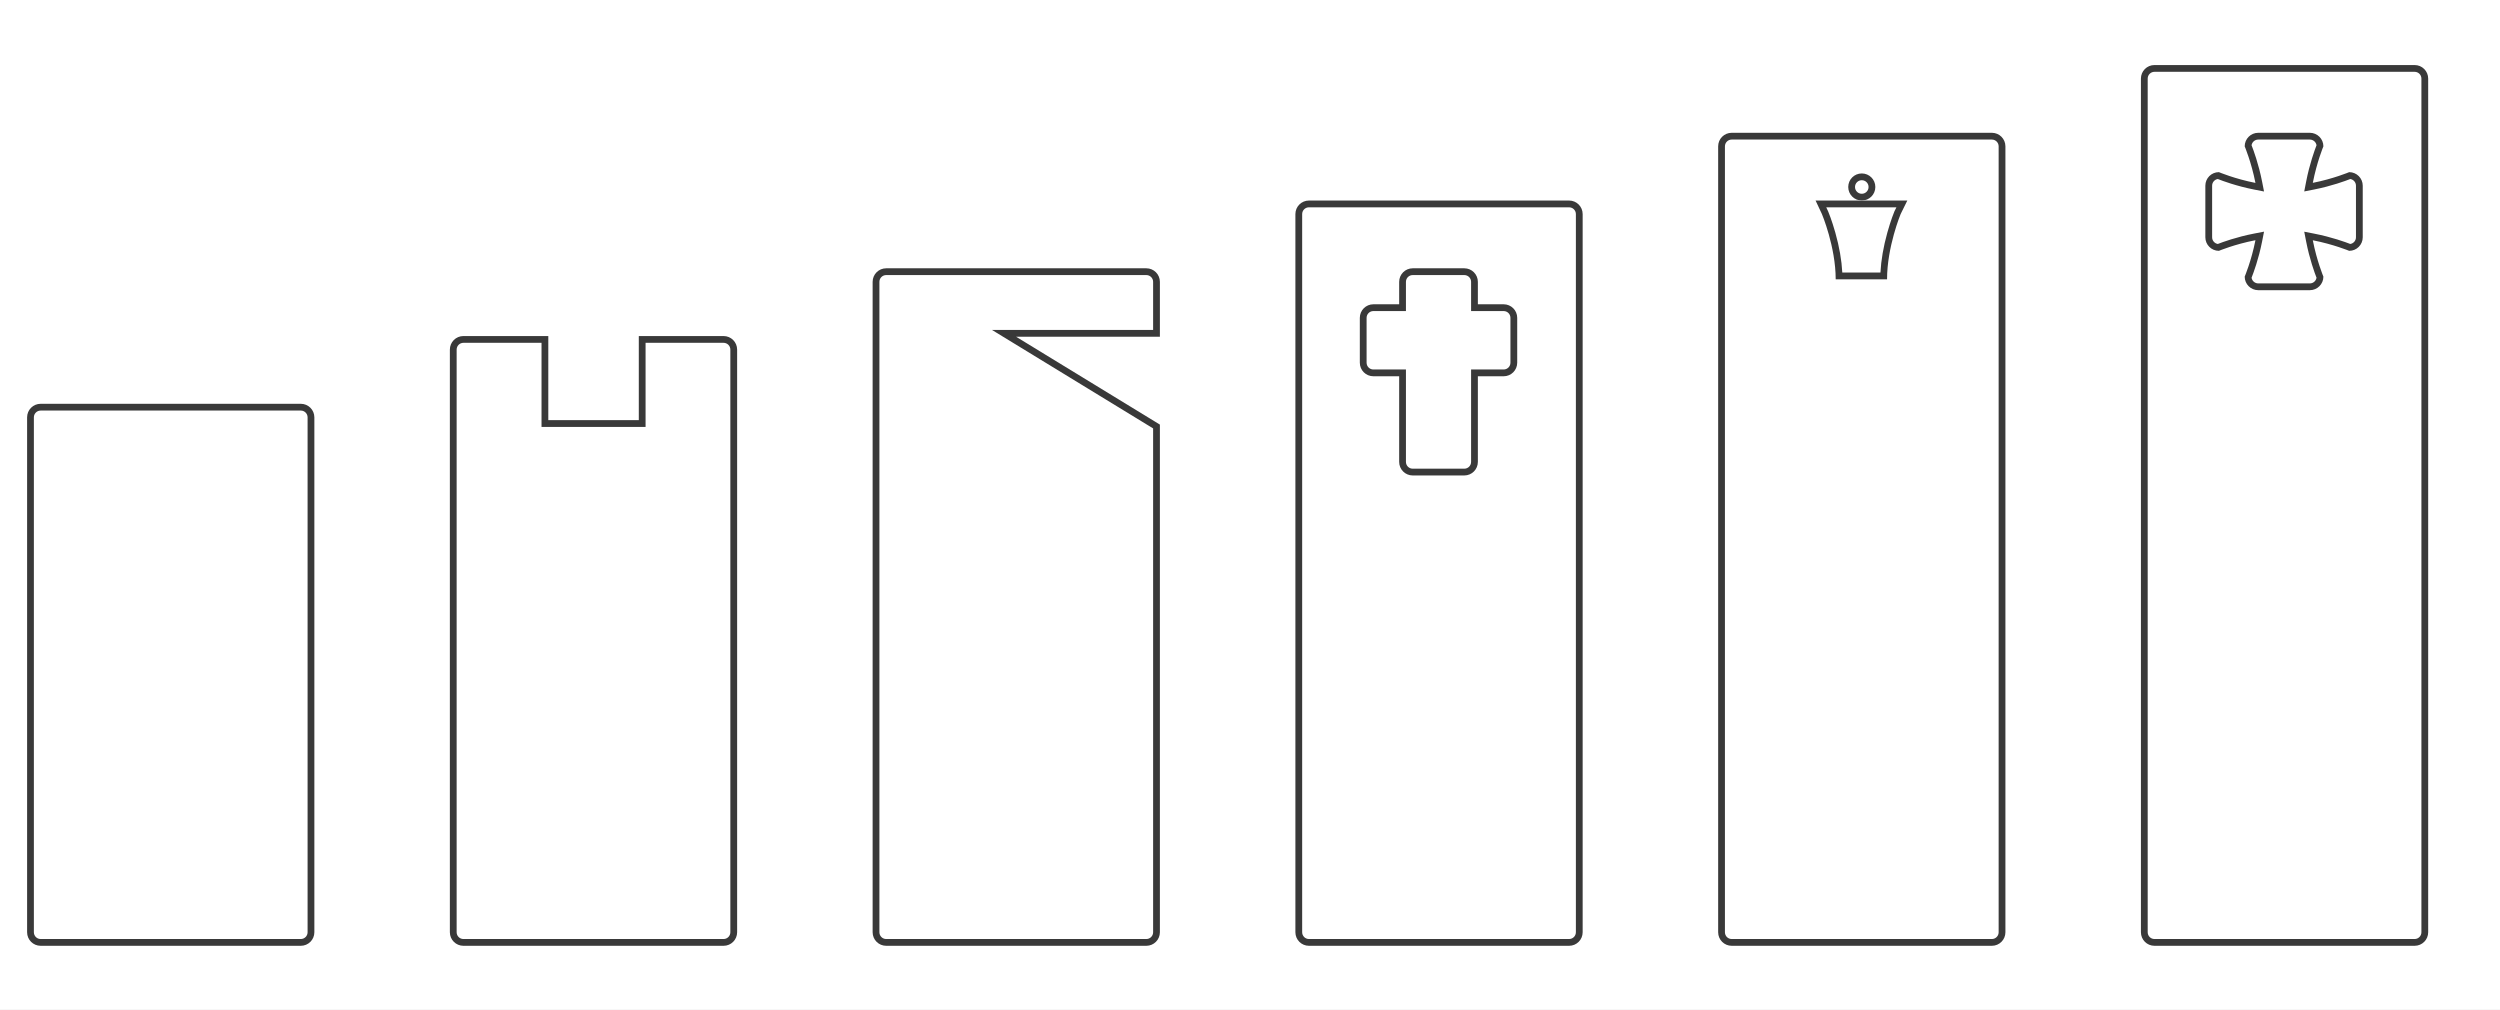
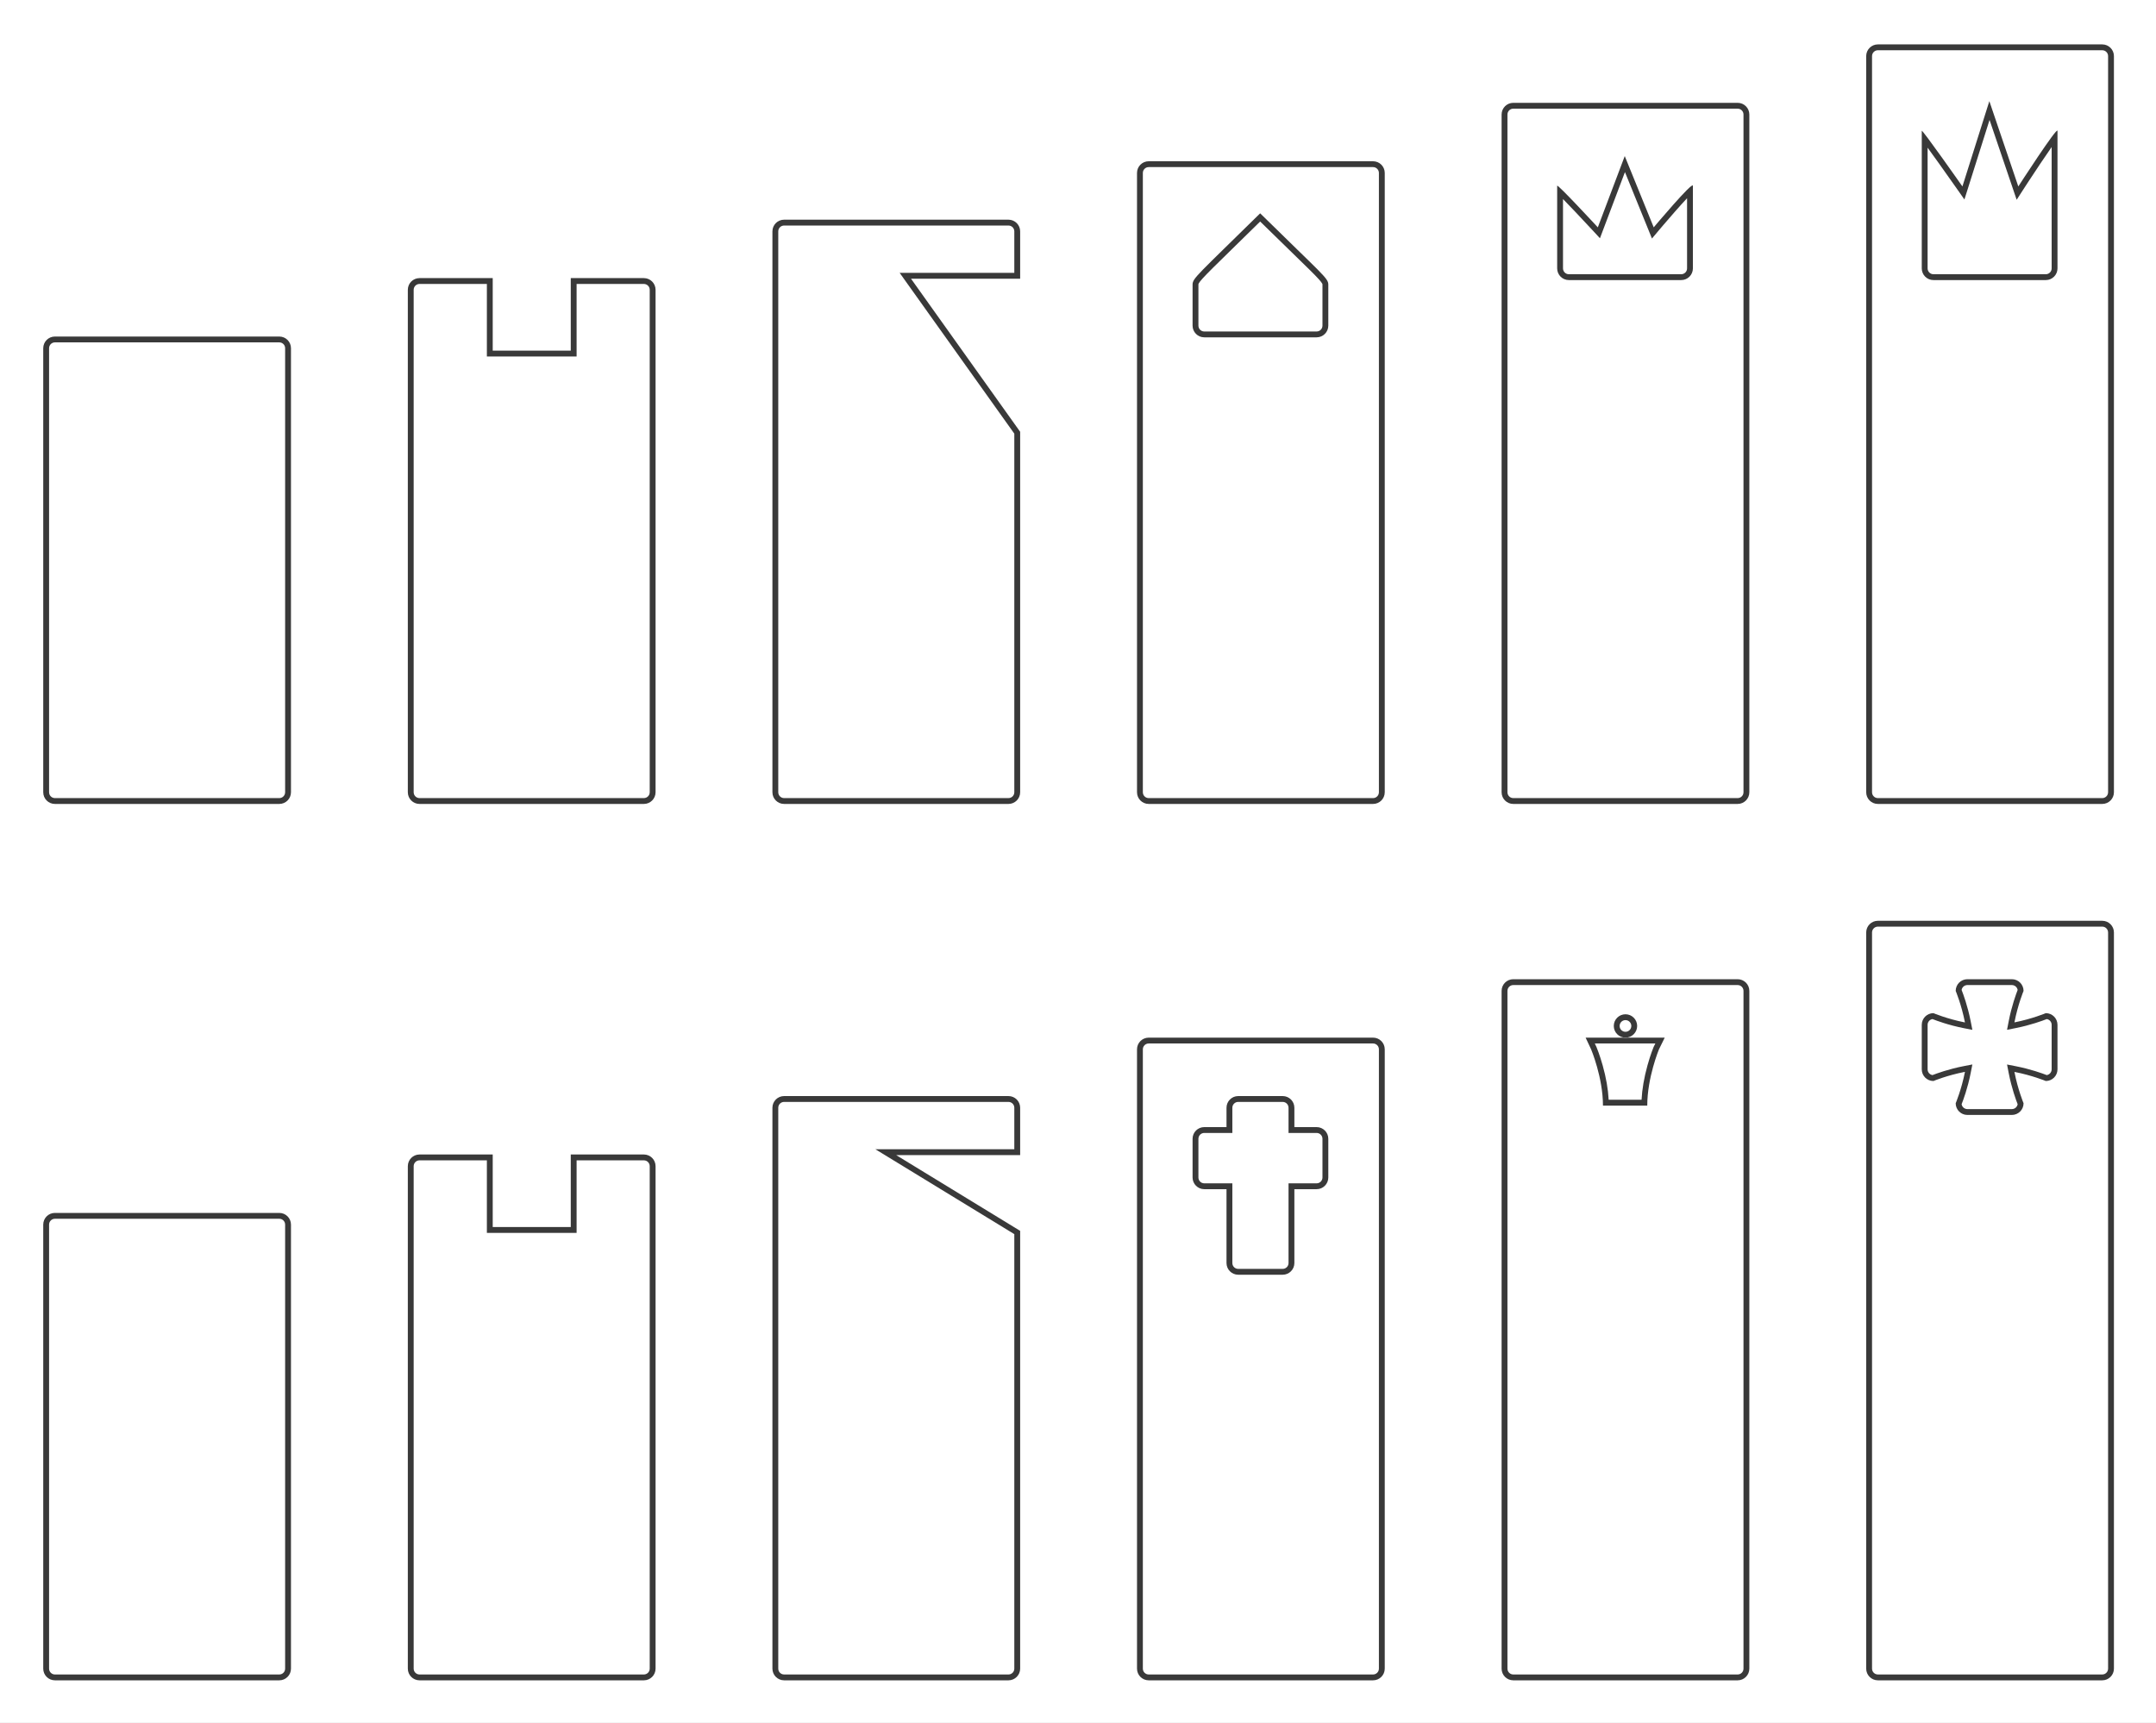
- <svg xmlns="http://www.w3.org/2000/svg" viewBox="0 0 1845 745">
+ <svg xmlns="http://www.w3.org/2000/svg" viewBox="0 0 1845 1474">
  <defs>
    <style>
      .cls-1 {
        clip-path: url(#clip-Version1);
      }

      .cls-2, .cls-3, .cls-6 {
        fill: none;
      }

      .cls-2, .cls-4 {
        stroke: #393939;
        stroke-width: 5px;
      }

      .cls-4, .cls-8 {
        fill: #fff;
      }

      .cls-5, .cls-7 {
        stroke: none;
      }

      .cls-7 {
        fill: #393939;
      }
    </style>
    <clipPath id="clip-Version1">
-       <rect width="1845" height="745" />
+       <rect width="1845" height="1474" />
    </clipPath>
  </defs>
  <g id="Version1" class="cls-1">
-     <rect class="cls-8" width="1845" height="745" />
-     <g id="Variante1" transform="translate(-17 -280)">
+     <rect class="cls-8" width="1845" height="1474" />
+     <g id="Variante1" transform="translate(0 460)">
      <g id="king">
        <g id="king-2" data-name="king" class="cls-2" transform="translate(1597 328)">
          <rect class="cls-5" width="212" height="650" rx="10" />
          <rect class="cls-6" x="2.5" y="2.5" width="207" height="645" rx="7.5" />
        </g>
        <g id="crone" class="cls-3" transform="translate(1645.547 93)">
          <path class="cls-5" d="M38.039,401.155a10,10,0,0,1-10-10,151.2,151.2,0,0,0,7.934-26.881A152.783,152.783,0,0,0,9,372.117a10,10,0,0,1-10-10V324.039a10,10,0,0,1,10-10,151.217,151.217,0,0,0,26.972,7.951A153.022,153.022,0,0,0,28.039,295a10,10,0,0,1,10-10H76.117a10,10,0,0,1,10,10A154.568,154.568,0,0,0,78.3,321.944a153,153,0,0,0,26.853-7.906,10,10,0,0,1,10,10v38.078a10,10,0,0,1-10,10,154.584,154.584,0,0,0-26.854-7.8,152.73,152.73,0,0,0,7.816,26.836,10,10,0,0,1-10,10Z" />
          <path class="cls-7" d="M 76.117 396.155 C 78.6 396.155 80.666 394.336 81.052 391.96 C 79.741 388.616 75.91 378.244 73.393 365.272 L 71.981 357.998 L 79.255 359.411 C 92.226 361.931 102.614 365.75 105.955 367.053 C 108.333 366.668 110.155 364.601 110.155 362.117 L 110.155 324.039 C 110.155 321.558 108.339 319.493 105.966 319.104 C 102.611 320.43 92.23 324.297 79.268 326.85 L 71.981 328.286 L 73.393 320.994 C 75.913 307.978 79.747 297.549 81.052 294.2 C 80.668 291.822 78.601 290 76.117 290 L 38.038 290 C 35.557 290 33.493 291.817 33.104 294.19 C 34.435 297.556 38.325 308.001 40.878 321.028 L 42.308 328.325 L 35.011 326.897 C 21.985 324.347 11.556 320.444 8.185 319.105 C 5.814 319.495 4 321.559 4 324.039 L 4 362.117 C 4 364.6 5.82 366.666 8.195 367.052 C 11.552 365.737 21.987 361.883 35.025 359.365 L 42.309 357.959 L 40.879 365.239 C 38.328 378.22 34.441 388.607 33.105 391.97 C 33.495 394.341 35.559 396.155 38.038 396.155 L 76.117 396.155 M 76.117 401.155 L 38.038 401.155 C 32.516 401.155 28.039 396.678 28.039 391.155 C 28.039 391.155 32.983 379.49 35.972 364.275 C 20.712 367.221 9 372.117 9 372.117 C 3.477 372.117 -1 367.639 -1 362.117 L -1 324.039 C -1 318.516 3.477 314.039 9 314.039 C 9 314.039 20.711 319.002 35.972 321.99 C 32.982 306.733 28.039 295 28.039 295 C 28.039 289.477 32.516 285 38.038 285 L 76.117 285 C 81.639 285 86.116 289.477 86.116 295 C 86.116 295 81.251 306.71 78.302 321.944 C 93.492 318.952 105.155 314.039 105.155 314.039 C 110.678 314.039 115.155 318.516 115.155 324.039 L 115.155 362.117 C 115.155 367.639 110.678 372.117 105.155 372.117 C 105.155 372.117 93.491 367.271 78.301 364.32 C 81.25 379.514 86.116 391.155 86.116 391.155 C 86.116 396.678 81.639 401.155 76.117 401.155 Z" />
        </g>
      </g>
      <g id="queen">
        <g id="queen-2" data-name="queen" class="cls-2" transform="translate(1285 378)">
          <rect class="cls-5" width="212" height="600" rx="10" />
          <rect class="cls-6" x="2.5" y="2.5" width="207" height="595" rx="7.5" />
        </g>
        <g id="s" class="cls-3" transform="translate(1361.586 428)">
          <path class="cls-5" d="M10,0H63.011L58.078,10S48.06,34.112,48.06,58.15h-37.9C10.158,34.112,0,10,0,10L-4.689,0Z" />
          <path class="cls-7" d="M 43.189 53.15 C 43.651 44.067 45.348 34.194 48.25 23.725 C 50.808 14.501 53.353 8.339 53.46 8.082 L 53.522 7.933 L 53.594 7.788 L 54.969 5 L 48.078 5 L 10 5 L 3.178 5 L 4.527 7.877 L 4.569 7.967 L 4.608 8.059 C 4.716 8.317 7.298 14.48 9.892 23.707 C 12.837 34.183 14.559 44.061 15.027 53.15 L 43.189 53.15 M 48.06 58.15 L 10.158 58.15 C 10.158 34.112 5.110677193442825e-06 10 5.110677193442825e-06 10 L -4.689 -4.687500222644303e-06 C -4.689 -4.687500222644303e-06 7.432 -4.687500222644303e-06 10 -4.687500222644303e-06 L 48.078 -4.687500222644303e-06 C 50.557 -4.687500222644303e-06 63.011 -4.687500222644303e-06 63.011 -4.687500222644303e-06 L 58.078 10 C 58.078 10 48.06 34.112 48.06 58.15 Z" />
        </g>
        <g id="Ellipse_1" data-name="Ellipse 1" class="cls-4" transform="translate(1381 408)">
          <circle class="cls-5" cx="10" cy="10" r="10" />
          <circle class="cls-6" cx="10" cy="10" r="7.5" />
        </g>
      </g>
      <g id="bishop">
        <g id="bishop-2" data-name="bishop" class="cls-2" transform="translate(973 428)">
          <rect class="cls-5" width="212" height="550" rx="10" />
          <rect class="cls-6" x="2.5" y="2.5" width="207" height="545" rx="7.5" />
        </g>
        <g id="cross" class="cls-3" transform="translate(1021.547 193)">
          <path class="cls-5" d="M38.039,437.893a10,10,0,0,1-10-10v-63.21H9a10,10,0,0,1-10-10V321.561a10,10,0,0,1,10-10H28.039V295a10,10,0,0,1,10-10H76.117a10,10,0,0,1,10,10v16.561h19.039a10,10,0,0,1,10,10v33.123a10,10,0,0,1-10,10H86.117v63.21a10,10,0,0,1-10,10Z" />
          <path class="cls-7" d="M 76.117 432.893 C 78.874 432.893 81.117 430.65 81.117 427.893 L 81.117 364.684 L 81.117 359.684 L 86.117 359.684 L 105.155 359.684 C 107.912 359.684 110.155 357.441 110.155 354.684 L 110.155 321.561 C 110.155 318.804 107.912 316.561 105.155 316.561 L 86.117 316.561 L 81.117 316.561 L 81.117 311.561 L 81.117 295 C 81.117 292.243 78.874 290 76.117 290 L 38.039 290 C 35.282 290 33.039 292.243 33.039 295 L 33.039 311.561 L 33.039 316.561 L 28.039 316.561 L 9 316.561 C 6.243 316.561 4 318.804 4 321.561 L 4 354.684 C 4 357.441 6.243 359.684 9 359.684 L 28.039 359.684 L 33.039 359.684 L 33.039 364.684 L 33.039 427.893 C 33.039 430.65 35.282 432.893 38.039 432.893 L 76.117 432.893 M 76.117 437.893 L 38.039 437.893 C 32.516 437.893 28.039 433.416 28.039 427.893 L 28.039 364.684 L 9 364.684 C 3.477 364.684 -1 360.206 -1 354.684 L -1 321.561 C -1 316.039 3.477 311.561 9 311.561 L 28.039 311.561 L 28.039 295 C 28.039 289.477 32.516 285 38.039 285 L 76.117 285 C 81.639 285 86.117 289.477 86.117 295 L 86.117 311.561 L 105.155 311.561 C 110.678 311.561 115.155 316.039 115.155 321.561 L 115.155 354.684 C 115.155 360.206 110.678 364.684 105.155 364.684 L 86.117 364.684 L 86.117 427.893 C 86.117 433.416 81.639 437.893 76.117 437.893 Z" />
        </g>
      </g>
      <g id="knight">
        <g id="knight-2" data-name="knight" class="cls-3" transform="translate(661 478)">
          <path class="cls-5" d="M10,0H202a10,10,0,0,1,10,10V50.508H105.865L212,115.358V490a10,10,0,0,1-10,10H10A10,10,0,0,1,0,490V10A10,10,0,0,1,10,0Z" />
          <path class="cls-7" d="M 202 495 C 204.757 495 207 492.757 207 490 L 207 118.163 L 103.258 54.775 L 88.092 45.508 L 105.865 45.508 L 207 45.508 L 207 10 C 207 7.243 204.757 5 202 5 L 10 5 C 7.243 5 5 7.243 5 10 L 5 490 C 5 492.757 7.243 495 10 495 L 202 495 M 202 500 L 10 500 C 4.477 500 0 495.523 0 490 L 0 10 C 0 4.477 4.477 0 10 0 L 202 0 C 207.523 0 212 4.477 212 10 L 212 50.508 L 105.865 50.508 L 212 115.358 L 212 490 C 212 495.523 207.523 500 202 500 Z" />
        </g>
      </g>
      <g id="rook">
        <g id="rook-2" data-name="rook" class="cls-3" transform="translate(349 528)">
          <path class="cls-5" d="M10,0H72.647V62.081h66.788V0H202a10,10,0,0,1,10,10V440a10,10,0,0,1-10,10H10A10,10,0,0,1,0,440V10A10,10,0,0,1,10,0Z" />
          <path class="cls-7" d="M 202 445 C 204.757 445 207 442.757 207 440 L 207 10 C 207 7.243 204.757 5 202 5 L 144.435 5 L 144.435 62.081 L 144.435 67.081 L 139.435 67.081 L 72.647 67.081 L 67.647 67.081 L 67.647 62.081 L 67.647 5 L 10 5 C 7.243 5 5 7.243 5 10 L 5 440 C 5 442.757 7.243 445 10 445 L 202 445 M 202 450 L 10 450 C 4.477 450 0 445.523 0 440 L 0 10 C 0 4.477 4.477 0 10 0 L 72.647 0 L 72.647 62.081 L 139.435 62.081 L 139.435 0 L 202 0 C 207.523 0 212 4.477 212 10 L 212 440 C 212 445.523 207.523 450 202 450 Z" />
        </g>
      </g>
      <g id="pawn">
        <g id="pawn-2" data-name="pawn" class="cls-2" transform="translate(37 578)">
          <rect class="cls-5" width="212" height="400" rx="10" />
          <rect class="cls-6" x="2.5" y="2.5" width="207" height="395" rx="7.5" />
        </g>
      </g>
    </g>
+     <g id="Variante2" transform="translate(0 -290)">
+       <g id="king-3" data-name="king">
+         <g id="king-4" data-name="king" class="cls-2" transform="translate(1597 328)">
+           <rect class="cls-5" width="212" height="650" rx="10" />
+           <rect class="cls-6" x="2.5" y="2.5" width="207" height="645" rx="7.5" />
+         </g>
+         <g id="w" class="cls-3" transform="translate(1760.703 474.561) rotate(90)">
+           <path class="cls-5" d="M-72.574,0h117.7a10,10,0,0,1,10,10v96.155a10,10,0,0,1-10,10h-117.7C-74.626,116.155-25,81.367-25,81.367L-98,58.32l73-24.788S-76.9,0-72.574,0Z" />
+           <path class="cls-7" d="M 45.122 111.155 C 47.879 111.155 50.122 108.912 50.122 106.155 L 50.122 10 C 50.122 7.243 47.879 5 45.122 5 L -58.724 5 C -54.862 7.713 -50.012 11.023 -44.278 14.862 C -33.136 22.32 -22.394 29.262 -22.287 29.331 L -13.603 34.942 L -23.392 38.266 L -81.94 58.147 L -23.495 76.599 L -13.837 79.648 L -22.13 85.461 C -22.238 85.537 -33.105 93.157 -44.307 101.155 C -50.25 105.398 -54.757 108.655 -58.176 111.155 L 45.122 111.155 M 45.122 116.155 L -72.574 116.155 C -74.626 116.155 -25 81.367 -25 81.367 L -98 58.32 L -25 33.531 C -25 33.531 -76.904 -6.138393018773058e-06 -72.574 -6.138393018773058e-06 L 45.122 -6.138393018773058e-06 C 50.645 -6.138393018773058e-06 55.122 4.477 55.122 10 L 55.122 106.155 C 55.122 111.678 50.645 116.155 45.122 116.155 Z" />
+         </g>
+       </g>
+       <g id="queen-3" data-name="queen">
+         <g id="queen-4" data-name="queen" class="cls-2" transform="translate(1285 378)">
+           <rect class="cls-5" width="212" height="600" rx="10" />
+           <rect class="cls-6" x="2.5" y="2.5" width="207" height="595" rx="7.5" />
+         </g>
+         <g id="w-2" data-name="w" class="cls-3" transform="translate(1448.703 474.561) rotate(90)">
+           <path class="cls-5" d="M-25.574,0h70.7a10,10,0,0,1,10,10v96.155a10,10,0,0,1-10,10h-70.7C-27.626,116.155,10,81.367,10,81.367L-51,58.32,10,33.531S-29.9,0-25.574,0Z" />
+           <path class="cls-7" d="M 45.122 111.155 C 47.879 111.155 50.122 108.912 50.122 106.155 L 50.122 10 C 50.122 7.243 47.879 5 45.122 5 L -14.904 5 C -11.883 7.85 -7.948 11.407 -3.205 15.577 C 5.122 22.897 13.137 29.636 13.217 29.703 L 19.568 35.04 L 11.882 38.163 L -37.302 58.15 L 11.767 76.69 L 19.332 79.548 L 13.394 85.038 C 13.314 85.113 5.26 92.561 -3.077 100.455 C -7.543 104.683 -11.286 108.277 -14.221 111.155 L 45.122 111.155 M 45.122 116.155 L -25.574 116.155 C -27.626 116.155 10 81.367 10 81.367 L -51 58.32 L 10 33.531 C 10 33.531 -29.904 -3.281249973952072e-06 -25.574 -3.281249973952072e-06 L 45.122 -3.281249973952072e-06 C 50.645 -3.281249973952072e-06 55.122 4.477 55.122 10 L 55.122 106.155 C 55.122 111.678 50.645 116.155 45.122 116.155 Z" />
+         </g>
+       </g>
+       <g id="bishop-3" data-name="bishop">
+         <g id="bishop-4" data-name="bishop" class="cls-2" transform="translate(973 428)">
+           <rect class="cls-5" width="212" height="550" rx="10" />
+           <rect class="cls-6" x="2.5" y="2.5" width="207" height="545" rx="7.5" />
+         </g>
+         <g id="w-3" data-name="w" class="cls-3" transform="translate(1136.703 523.561) rotate(90)">
+           <path class="cls-5" d="M10,0H45.122a10,10,0,0,1,10,10v96.155a10,10,0,0,1-10,10H10c-5.523,0-8.269-4.276-61-57.836C1.731,4.679,4.477,0,10,0Z" />
+           <path class="cls-7" d="M 45.122 111.155 C 47.879 111.155 50.122 108.912 50.122 106.155 L 50.122 10 C 50.122 7.243 47.879 5 45.122 5 L 10 5 C 9.702 5 9.567 5 9.145 5.221 C 8.339 5.645 7.096 6.61 5.452 8.087 C 1.457 11.678 -5.026 18.347 -16.794 30.453 C -23.95 37.815 -32.7 46.816 -43.988 58.317 C -34.69 67.772 -27.026 75.612 -20.734 82.049 C -7.183 95.911 0.282 103.547 4.783 107.604 C 6.687 109.322 8.061 110.396 8.982 110.887 C 9.484 111.155 9.646 111.155 10 111.155 L 45.122 111.155 M 45.122 116.155 L 10 116.155 C 4.477 116.155 1.731 111.88 -51 58.32 C 1.731 4.679 4.477 -3.281249973952072e-06 10 -3.281249973952072e-06 L 45.122 -3.281249973952072e-06 C 50.645 -3.281249973952072e-06 55.122 4.477 55.122 10 L 55.122 106.155 C 55.122 111.678 50.645 116.155 45.122 116.155 Z" />
+         </g>
+       </g>
+       <g id="knight-3" data-name="knight">
+         <g id="knight-4" data-name="knight" class="cls-3" transform="translate(661 478)">
+           <path class="cls-5" d="M10,0H202a10,10,0,0,1,10,10V50.508H118.59L212,181.519V490a10,10,0,0,1-10,10H10A10,10,0,0,1,0,490V10A10,10,0,0,1,10,0Z" />
+           <path class="cls-7" d="M 202 495 C 204.757 495 207 492.757 207 490 L 207 183.119 L 114.519 53.411 L 108.884 45.508 L 118.59 45.508 L 207 45.508 L 207 10 C 207 7.243 204.757 5 202 5 L 10 5 C 7.243 5 5 7.243 5 10 L 5 490 C 5 492.757 7.243 495 10 495 L 202 495 M 202 500 L 10 500 C 4.477 500 0 495.523 0 490 L 0 10 C 0 4.477 4.477 0 10 0 L 202 0 C 207.523 0 212 4.477 212 10 L 212 50.508 L 118.59 50.508 L 212 181.519 L 212 490 C 212 495.523 207.523 500 202 500 Z" />
+         </g>
+       </g>
+       <g id="rook-3" data-name="rook">
+         <g id="rook-4" data-name="rook" class="cls-3" transform="translate(349 528)">
+           <path class="cls-5" d="M10,0H72.647V62.081h66.788V0H202a10,10,0,0,1,10,10V440a10,10,0,0,1-10,10H10A10,10,0,0,1,0,440V10A10,10,0,0,1,10,0Z" />
+           <path class="cls-7" d="M 202 445 C 204.757 445 207 442.757 207 440 L 207 10 C 207 7.243 204.757 5 202 5 L 144.435 5 L 144.435 62.081 L 144.435 67.081 L 139.435 67.081 L 72.647 67.081 L 67.647 67.081 L 67.647 62.081 L 67.647 5 L 10 5 C 7.243 5 5 7.243 5 10 L 5 440 C 5 442.757 7.243 445 10 445 L 202 445 M 202 450 L 10 450 C 4.477 450 0 445.523 0 440 L 0 10 C 0 4.477 4.477 0 10 0 L 72.647 0 L 72.647 62.081 L 139.435 62.081 L 139.435 0 L 202 0 C 207.523 0 212 4.477 212 10 L 212 440 C 212 445.523 207.523 450 202 450 Z" />
+         </g>
+       </g>
+       <g id="pawn-3" data-name="pawn">
+         <g id="pawn-4" data-name="pawn" class="cls-2" transform="translate(37 578)">
+           <rect class="cls-5" width="212" height="400" rx="10" />
+           <rect class="cls-6" x="2.5" y="2.5" width="207" height="395" rx="7.5" />
+         </g>
+       </g>
+     </g>
  </g>
</svg>
